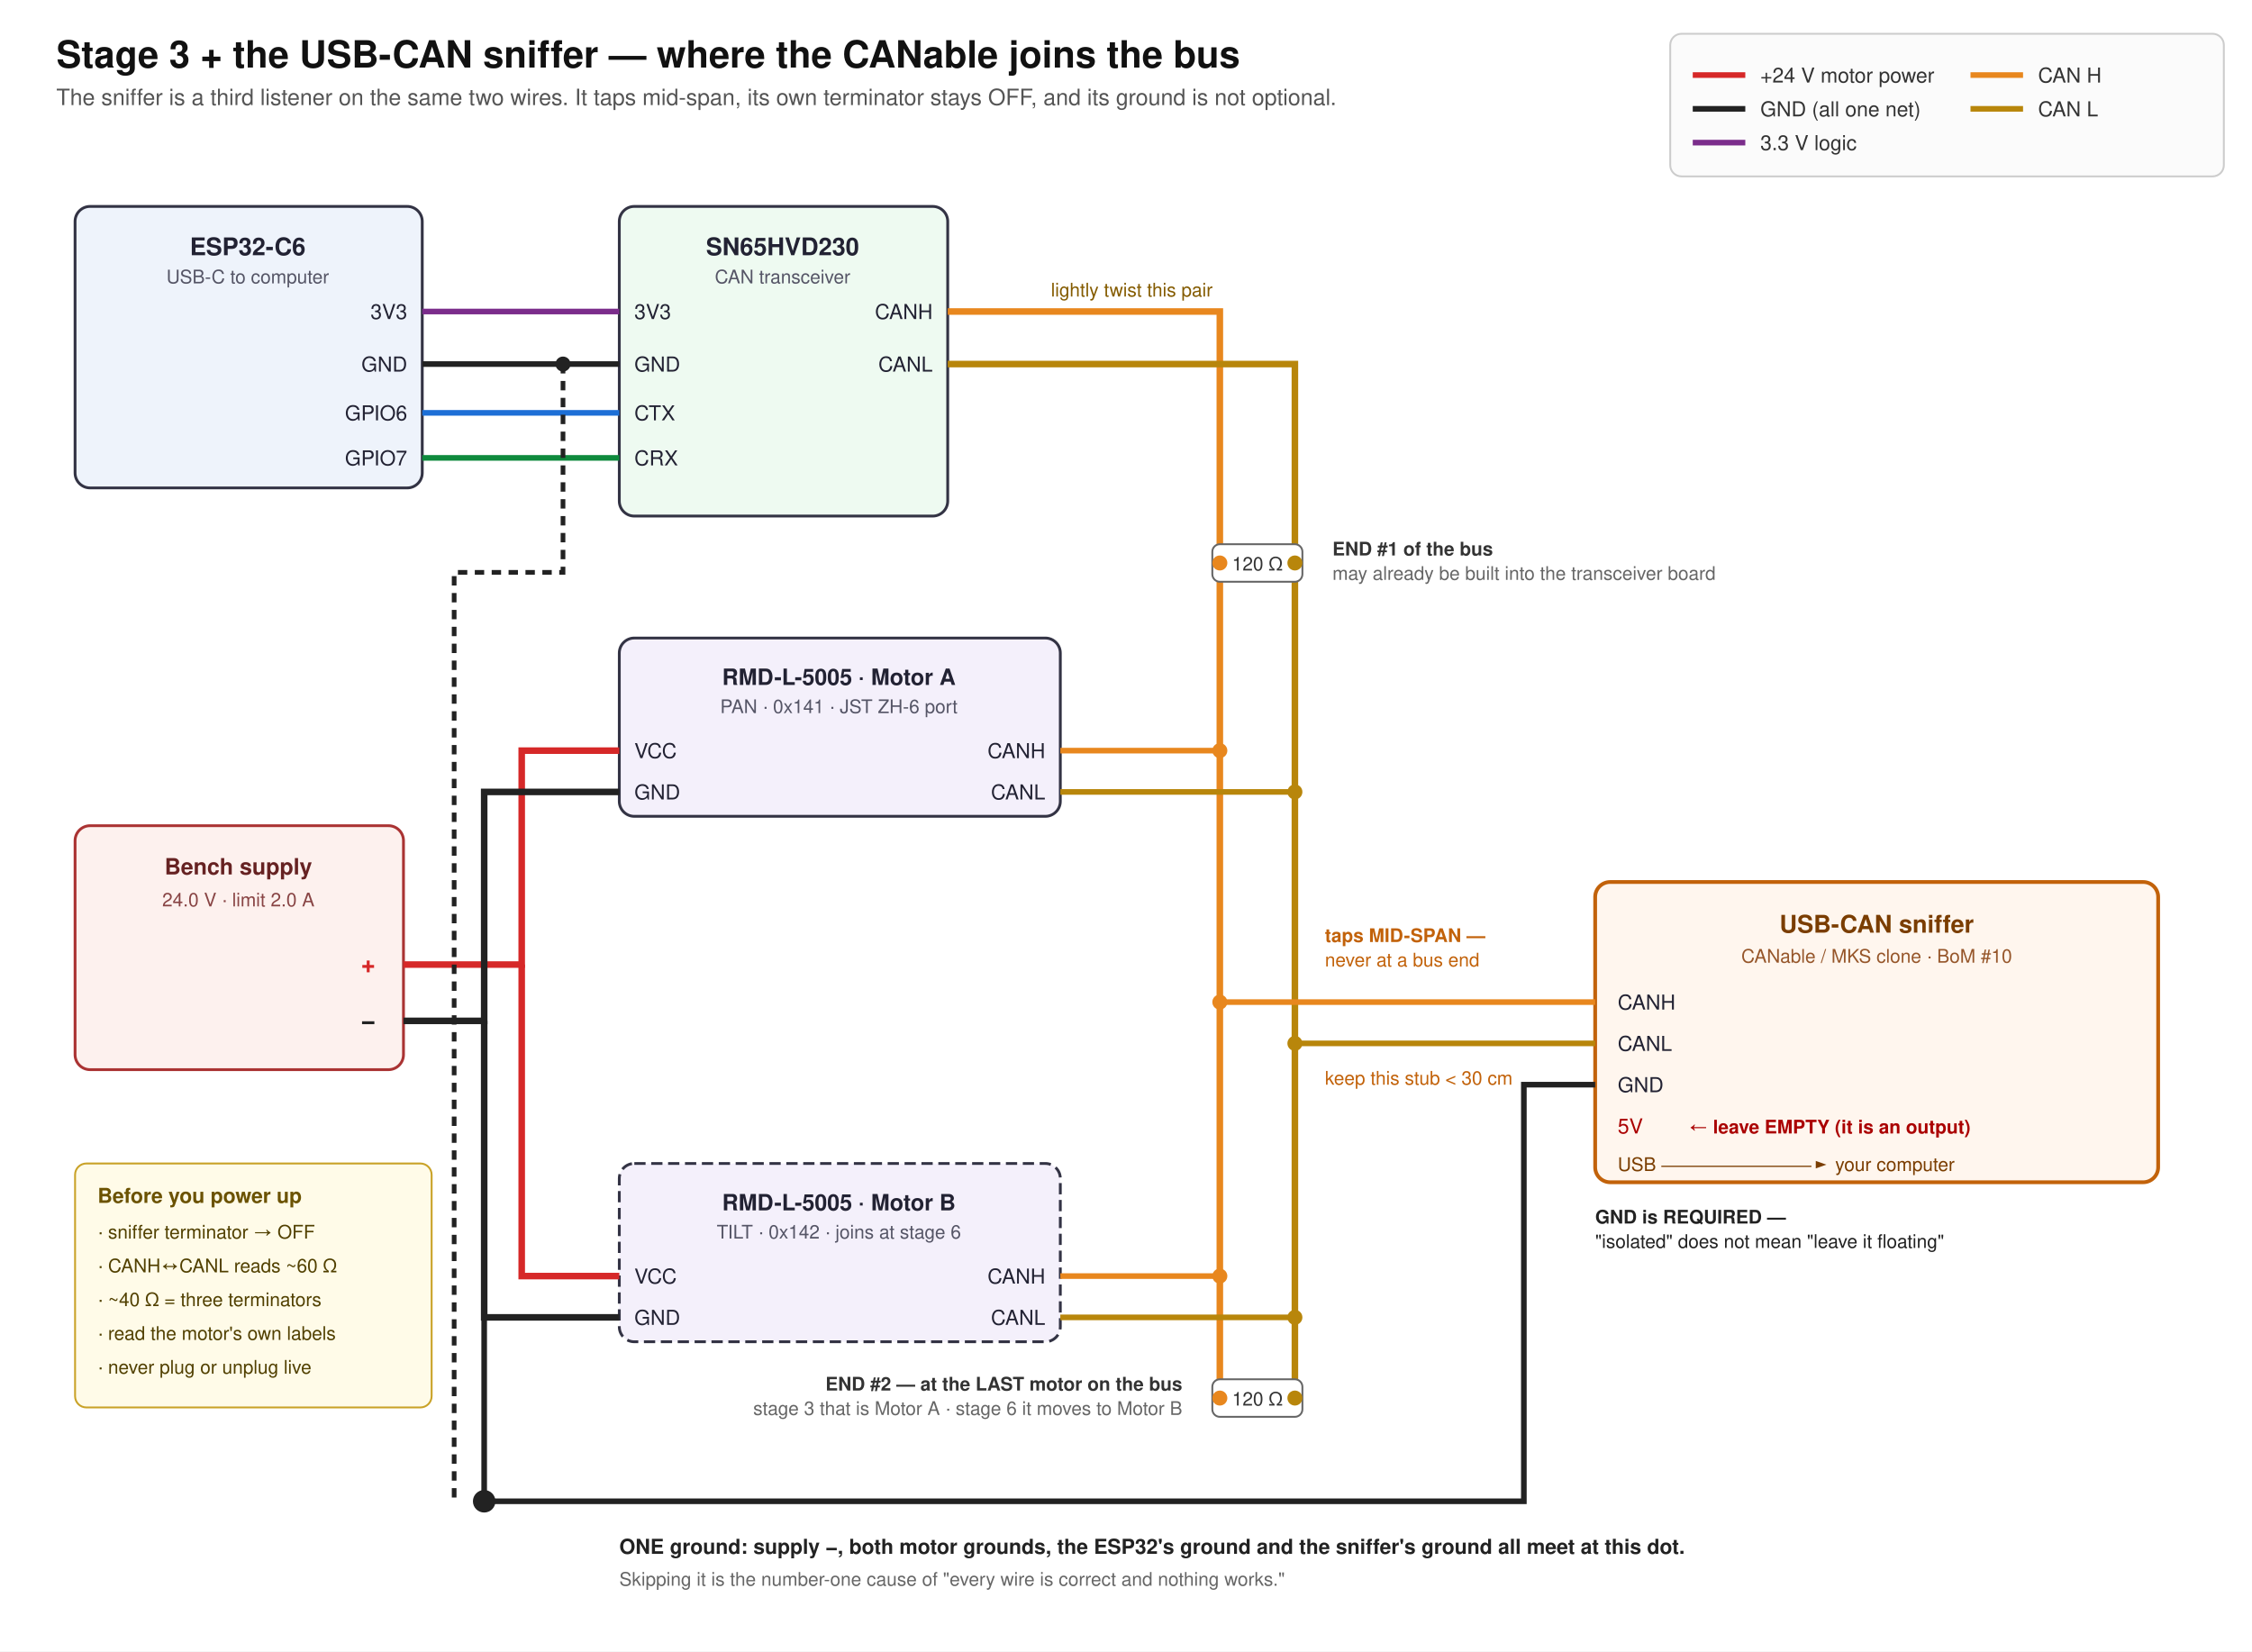
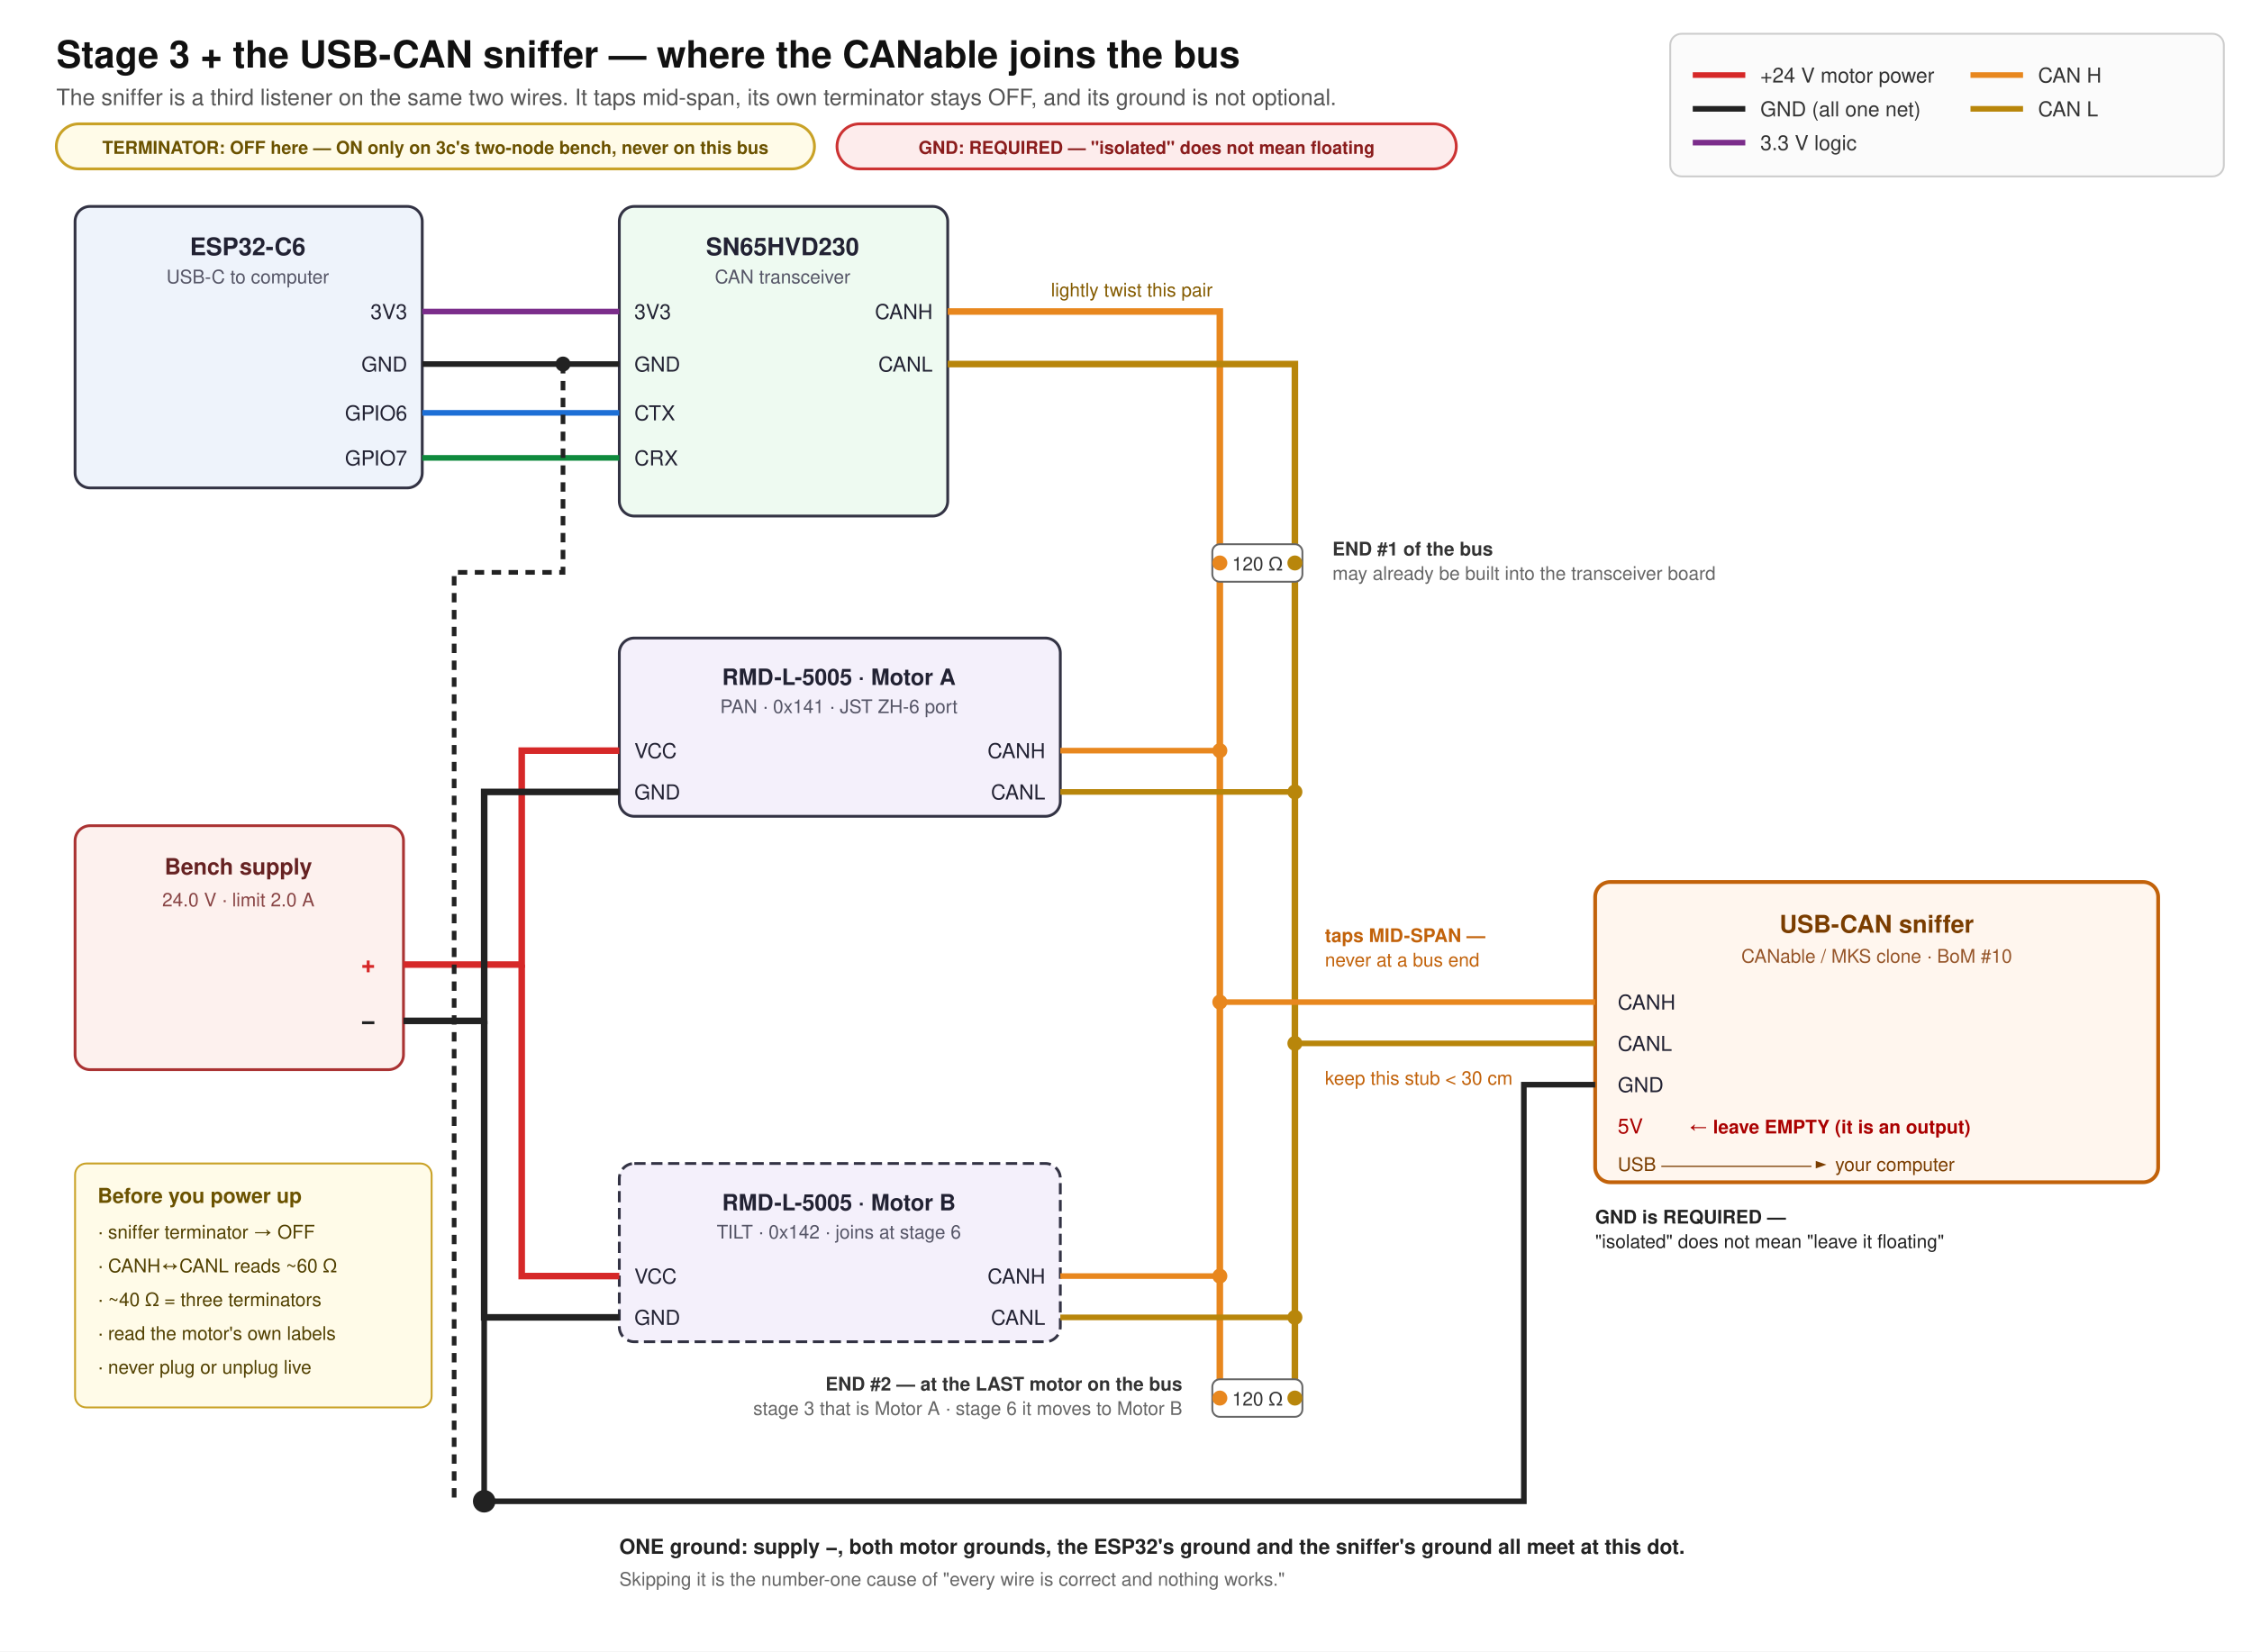
<svg xmlns="http://www.w3.org/2000/svg" viewBox="0 0 1200 880" font-family="Helvetica, Arial, sans-serif">
  <rect x="0" y="0" width="1200" height="880" fill="#ffffff" />
  <text x="30" y="36" font-size="20" font-weight="bold" fill="#111">Stage 3 + the USB-CAN sniffer — where the CANable joins the bus</text>
  <text x="30" y="56" font-size="12" fill="#555">The sniffer is a third listener on the same two wires. It taps mid-span, its own terminator stays OFF, and its ground is not optional.</text>
+   <rect x="30" y="66" width="404" height="24" fill="#fffbe8" stroke="#c9a227" stroke-width="1.5" rx="12" />
+   <text x="232" y="82" font-size="9.5" font-weight="bold" text-anchor="middle" fill="#6b5200">TERMINATOR: OFF here — ON only on 3c's two-node bench, never on this bus</text>
+   <rect x="446" y="66" width="330" height="24" fill="#fdecec" stroke="#c33" stroke-width="1.5" rx="12" />
+   <text x="611" y="82" font-size="9.5" font-weight="bold" text-anchor="middle" fill="#8a1c1c">GND: REQUIRED — "isolated" does not mean floating</text>
  <g font-size="11" fill="#333">
    <rect x="890" y="18" width="295" height="76" fill="#fbfbfb" stroke="#ccc" rx="6" />
    <line x1="902" y1="40" x2="930" y2="40" stroke="#d62828" stroke-width="3" />
    <text x="938" y="44">+24 V motor power</text>
    <line x1="902" y1="58" x2="930" y2="58" stroke="#222" stroke-width="3" />
    <text x="938" y="62">GND (all one net)</text>
    <line x1="902" y1="76" x2="930" y2="76" stroke="#7b2d8b" stroke-width="3" />
    <text x="938" y="80">3.3 V logic</text>
    <line x1="1050" y1="40" x2="1078" y2="40" stroke="#e8871e" stroke-width="3" />
    <text x="1086" y="44">CAN H</text>
    <line x1="1050" y1="58" x2="1078" y2="58" stroke="#b8860b" stroke-width="3" />
    <text x="1086" y="62">CAN L</text>
  </g>
  <rect x="40" y="110" width="185" height="150" fill="#eef3fb" stroke="#334" stroke-width="1.5" rx="8" />
  <text x="132" y="136" font-size="13" font-weight="bold" text-anchor="middle" fill="#223">ESP32-C6</text>
  <text x="132" y="151" font-size="10" text-anchor="middle" fill="#556">USB-C to computer</text>
  <g font-size="11" fill="#223" text-anchor="end">
    <text x="217" y="170">3V3</text>
    <text x="217" y="198">GND</text>
    <text x="217" y="224">GPIO6</text>
    <text x="217" y="248">GPIO7</text>
  </g>
  <rect x="330" y="110" width="175" height="165" fill="#eefaf1" stroke="#334" stroke-width="1.5" rx="8" />
  <text x="417" y="136" font-size="13" font-weight="bold" text-anchor="middle" fill="#223">SN65HVD230</text>
  <text x="417" y="151" font-size="10" text-anchor="middle" fill="#556">CAN transceiver</text>
  <g font-size="11" fill="#223">
    <text x="338" y="170">3V3</text>
    <text x="338" y="198">GND</text>
    <text x="338" y="224">CTX</text>
    <text x="338" y="248">CRX</text>
  </g>
  <g font-size="11" fill="#223" text-anchor="end">
    <text x="497" y="170">CANH</text>
    <text x="497" y="198">CANL</text>
  </g>
  <line x1="225" y1="166" x2="330" y2="166" stroke="#7b2d8b" stroke-width="3" />
  <line x1="225" y1="194" x2="330" y2="194" stroke="#222" stroke-width="3" />
  <line x1="225" y1="220" x2="330" y2="220" stroke="#1d6fd6" stroke-width="3" />
  <line x1="225" y1="244" x2="330" y2="244" stroke="#0f8a3d" stroke-width="3" />
  <path d="M 505 166 L 650 166 L 650 745" fill="none" stroke="#e8871e" stroke-width="3.5" />
  <path d="M 505 194 L 690 194 L 690 745" fill="none" stroke="#b8860b" stroke-width="3.5" />
  <text x="560" y="158" font-size="10" fill="#845b00">lightly twist this pair</text>
  <line x1="650" y1="300" x2="690" y2="300" stroke="#555" stroke-width="2" />
  <rect x="646" y="290" width="48" height="20" fill="#fff" stroke="#666" rx="4" />
  <text x="670" y="304" font-size="10" text-anchor="middle" fill="#333">120 Ω</text>
  <circle cx="650" cy="300" r="4" fill="#e8871e" />
  <circle cx="690" cy="300" r="4" fill="#b8860b" />
  <text x="710" y="296" font-size="10" font-weight="bold" fill="#333">END #1 of the bus</text>
  <text x="710" y="309" font-size="10" fill="#666">may already be built into the transceiver board</text>
  <rect x="330" y="340" width="235" height="95" fill="#f4f0fb" stroke="#334" stroke-width="1.5" rx="8" />
  <text x="447" y="365" font-size="12" font-weight="bold" text-anchor="middle" fill="#223">RMD-L-5005 · Motor A</text>
  <text x="447" y="380" font-size="10" text-anchor="middle" fill="#556">PAN · 0x141 · JST ZH-6 port</text>
  <g font-size="11" fill="#223">
    <text x="338" y="404">VCC</text>
    <text x="338" y="426">GND</text>
  </g>
  <g font-size="11" fill="#223" text-anchor="end">
    <text x="557" y="404">CANH</text>
    <text x="557" y="426">CANL</text>
  </g>
  <line x1="565" y1="400" x2="650" y2="400" stroke="#e8871e" stroke-width="3" />
  <line x1="565" y1="422" x2="690" y2="422" stroke="#b8860b" stroke-width="3" />
  <circle cx="650" cy="400" r="4" fill="#e8871e" />
  <circle cx="690" cy="422" r="4" fill="#b8860b" />
  <rect x="850" y="470" width="300" height="160" fill="#fff6ee" stroke="#c2620a" stroke-width="2" rx="8" />
  <text x="1000" y="497" font-size="13" font-weight="bold" text-anchor="middle" fill="#7a3d00">USB-CAN sniffer</text>
  <text x="1000" y="513" font-size="10" text-anchor="middle" fill="#96562a">CANable / MKS clone · BoM #10</text>
  <g font-size="11" fill="#223">
    <text x="862" y="538">CANH</text>
    <text x="862" y="560">CANL</text>
    <text x="862" y="582">GND</text>
    <text x="862" y="604" fill="#a00">5V</text>
  </g>
  <text x="900" y="604" font-size="10" fill="#a00" font-weight="bold">← leave EMPTY (it is an output)</text>
  <text x="862" y="624" font-size="10" fill="#7a3d00">USB ────────► your computer</text>
  <line x1="650" y1="534" x2="850" y2="534" stroke="#e8871e" stroke-width="3" />
  <line x1="690" y1="556" x2="850" y2="556" stroke="#b8860b" stroke-width="3" />
  <circle cx="650" cy="534" r="4" fill="#e8871e" />
  <circle cx="690" cy="556" r="4" fill="#b8860b" />
  <text x="706" y="502" font-size="10" font-weight="bold" fill="#c2620a">taps MID-SPAN —</text>
  <text x="706" y="515" font-size="10" fill="#c2620a">never at a bus end</text>
  <text x="706" y="578" font-size="10" fill="#c2620a">keep this stub &lt; 30 cm</text>
  <path d="M 850 578 L 812 578 L 812 800 L 258 800" fill="none" stroke="#222" stroke-width="3" />
  <text x="850" y="652" font-size="10" font-weight="bold" fill="#222">GND is REQUIRED —</text>
  <text x="850" y="665" font-size="10" fill="#222">"isolated" does not mean "leave it floating"</text>
  <rect x="330" y="620" width="235" height="95" fill="#f4f0fb" stroke="#334" stroke-width="1.5" rx="8" stroke-dasharray="6 3" />
  <text x="447" y="645" font-size="12" font-weight="bold" text-anchor="middle" fill="#223">RMD-L-5005 · Motor B</text>
  <text x="447" y="660" font-size="10" text-anchor="middle" fill="#556">TILT · 0x142 · joins at stage 6</text>
  <g font-size="11" fill="#223">
    <text x="338" y="684">VCC</text>
    <text x="338" y="706">GND</text>
  </g>
  <g font-size="11" fill="#223" text-anchor="end">
    <text x="557" y="684">CANH</text>
    <text x="557" y="706">CANL</text>
  </g>
  <line x1="565" y1="680" x2="650" y2="680" stroke="#e8871e" stroke-width="3" />
  <line x1="565" y1="702" x2="690" y2="702" stroke="#b8860b" stroke-width="3" />
  <circle cx="650" cy="680" r="4" fill="#e8871e" />
  <circle cx="690" cy="702" r="4" fill="#b8860b" />
  <line x1="650" y1="745" x2="690" y2="745" stroke="#555" stroke-width="2" />
  <rect x="646" y="735" width="48" height="20" fill="#fff" stroke="#666" rx="4" />
  <text x="670" y="749" font-size="10" text-anchor="middle" fill="#333">120 Ω</text>
  <circle cx="650" cy="745" r="4" fill="#e8871e" />
  <circle cx="690" cy="745" r="4" fill="#b8860b" />
  <text x="630" y="741" font-size="10" font-weight="bold" text-anchor="end" fill="#333">END #2 — at the LAST motor on the bus</text>
  <text x="630" y="754" font-size="10" text-anchor="end" fill="#666">stage 3 that is Motor A · stage 6 it moves to Motor B</text>
  <rect x="40" y="440" width="175" height="130" fill="#fdf1ee" stroke="#a33" stroke-width="1.5" rx="8" />
  <text x="127" y="466" font-size="12" font-weight="bold" text-anchor="middle" fill="#622">Bench supply</text>
  <text x="127" y="483" font-size="10" text-anchor="middle" fill="#844">24.0 V · limit 2.0 A</text>
  <g font-size="13" font-weight="bold" text-anchor="end">
    <text x="200" y="518" fill="#d62828">+</text>
    <text x="200" y="548" fill="#222">−</text>
  </g>
  <path d="M 215 514 L 278 514 L 278 400 L 330 400" fill="none" stroke="#d62828" stroke-width="3.5" />
  <path d="M 278 514 L 278 680 L 330 680" fill="none" stroke="#d62828" stroke-width="3.5" />
  <path d="M 215 544 L 258 544 L 258 422 L 330 422" fill="none" stroke="#222" stroke-width="3.5" />
  <path d="M 258 544 L 258 702 L 330 702" fill="none" stroke="#222" stroke-width="3.5" />
  <path d="M 258 544 L 258 800" fill="none" stroke="#222" stroke-width="3" />
  <circle cx="258" cy="800" r="6" fill="#222" />
  <path d="M 300 194 L 300 305 L 242 305 L 242 800" fill="none" stroke="#222" stroke-width="2.5" stroke-dasharray="5 4" />
  <circle cx="300" cy="194" r="4" fill="#222" />
  <text x="330" y="828" font-size="11" font-weight="bold" fill="#222">ONE ground: supply −, both motor grounds, the ESP32's ground and the sniffer's ground all meet at this dot.</text>
  <text x="330" y="845" font-size="10" fill="#666">Skipping it is the number-one cause of "every wire is correct and nothing works."</text>
  <rect x="40" y="620" width="190" height="130" fill="#fffbe8" stroke="#c9a227" rx="6" />
  <text x="52" y="641" font-size="11" font-weight="bold" fill="#6b5200">Before you power up</text>
  <g font-size="10" fill="#514000">
    <text x="52" y="660">· sniffer terminator → OFF</text>
    <text x="52" y="678">· CANH↔CANL reads ~60 Ω</text>
    <text x="52" y="696">· ~40 Ω = three terminators</text>
    <text x="52" y="714">· read the motor's own labels</text>
    <text x="52" y="732">· never plug or unplug live</text>
  </g>
</svg>
